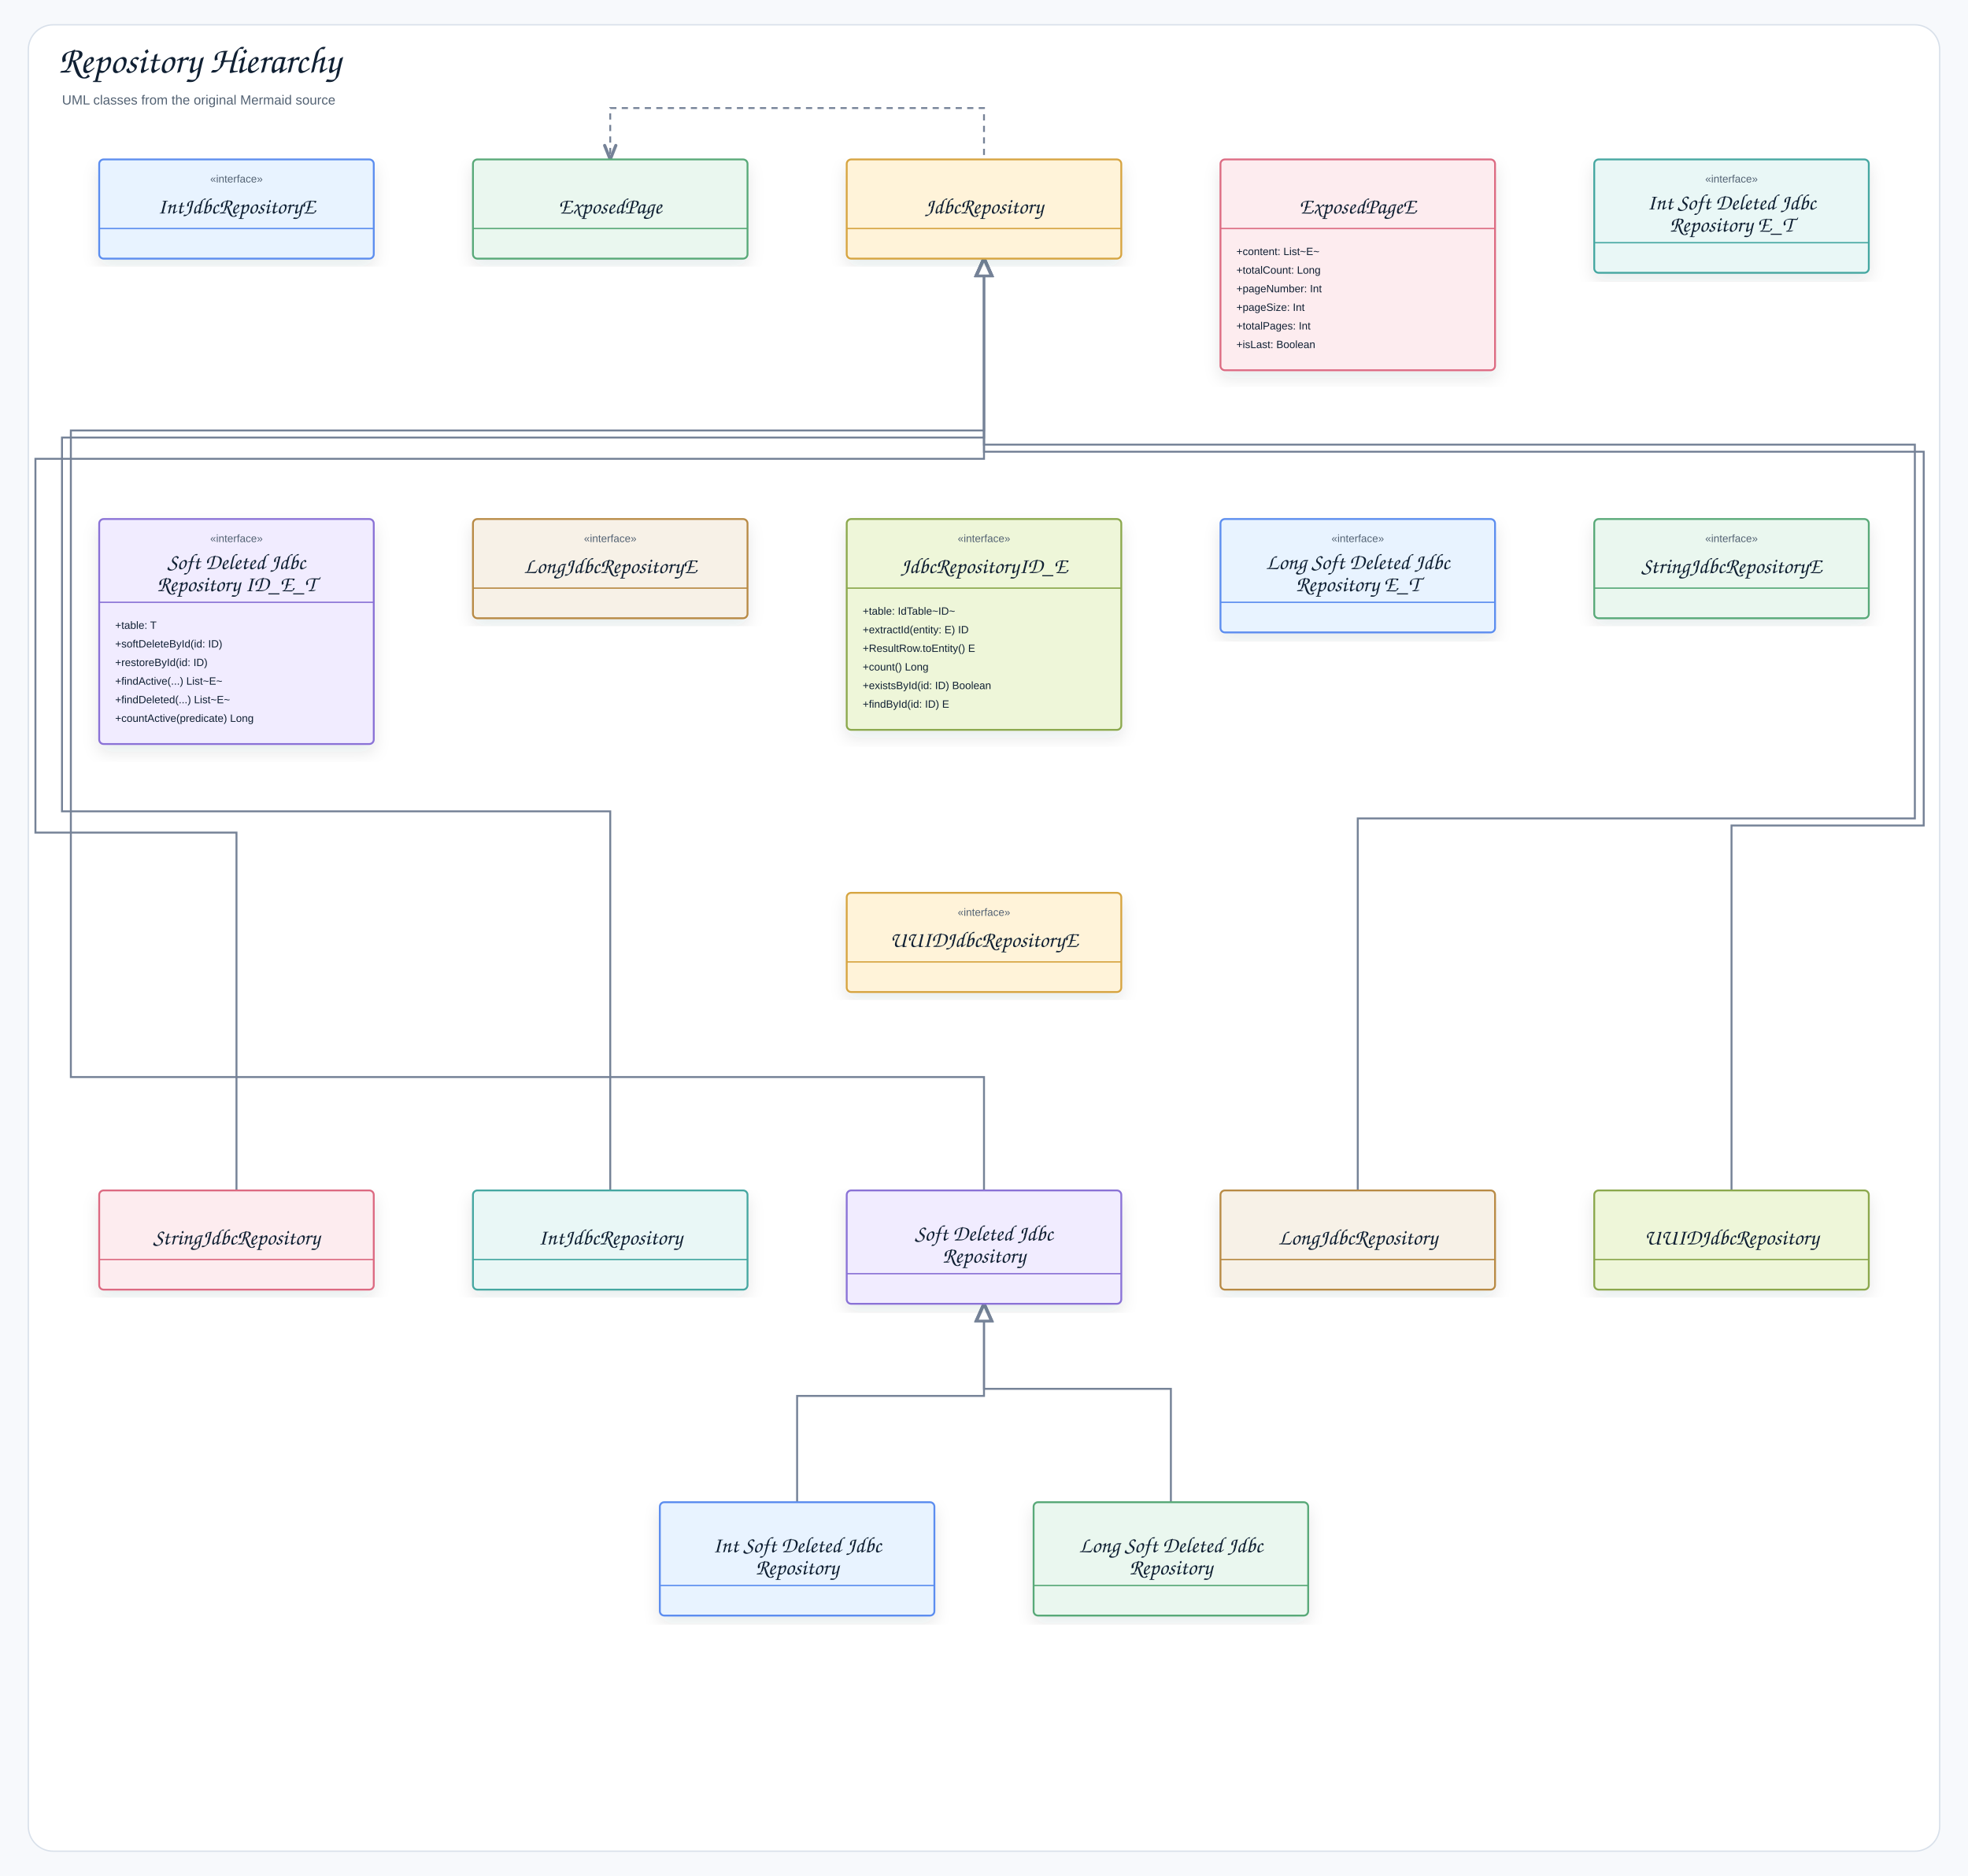
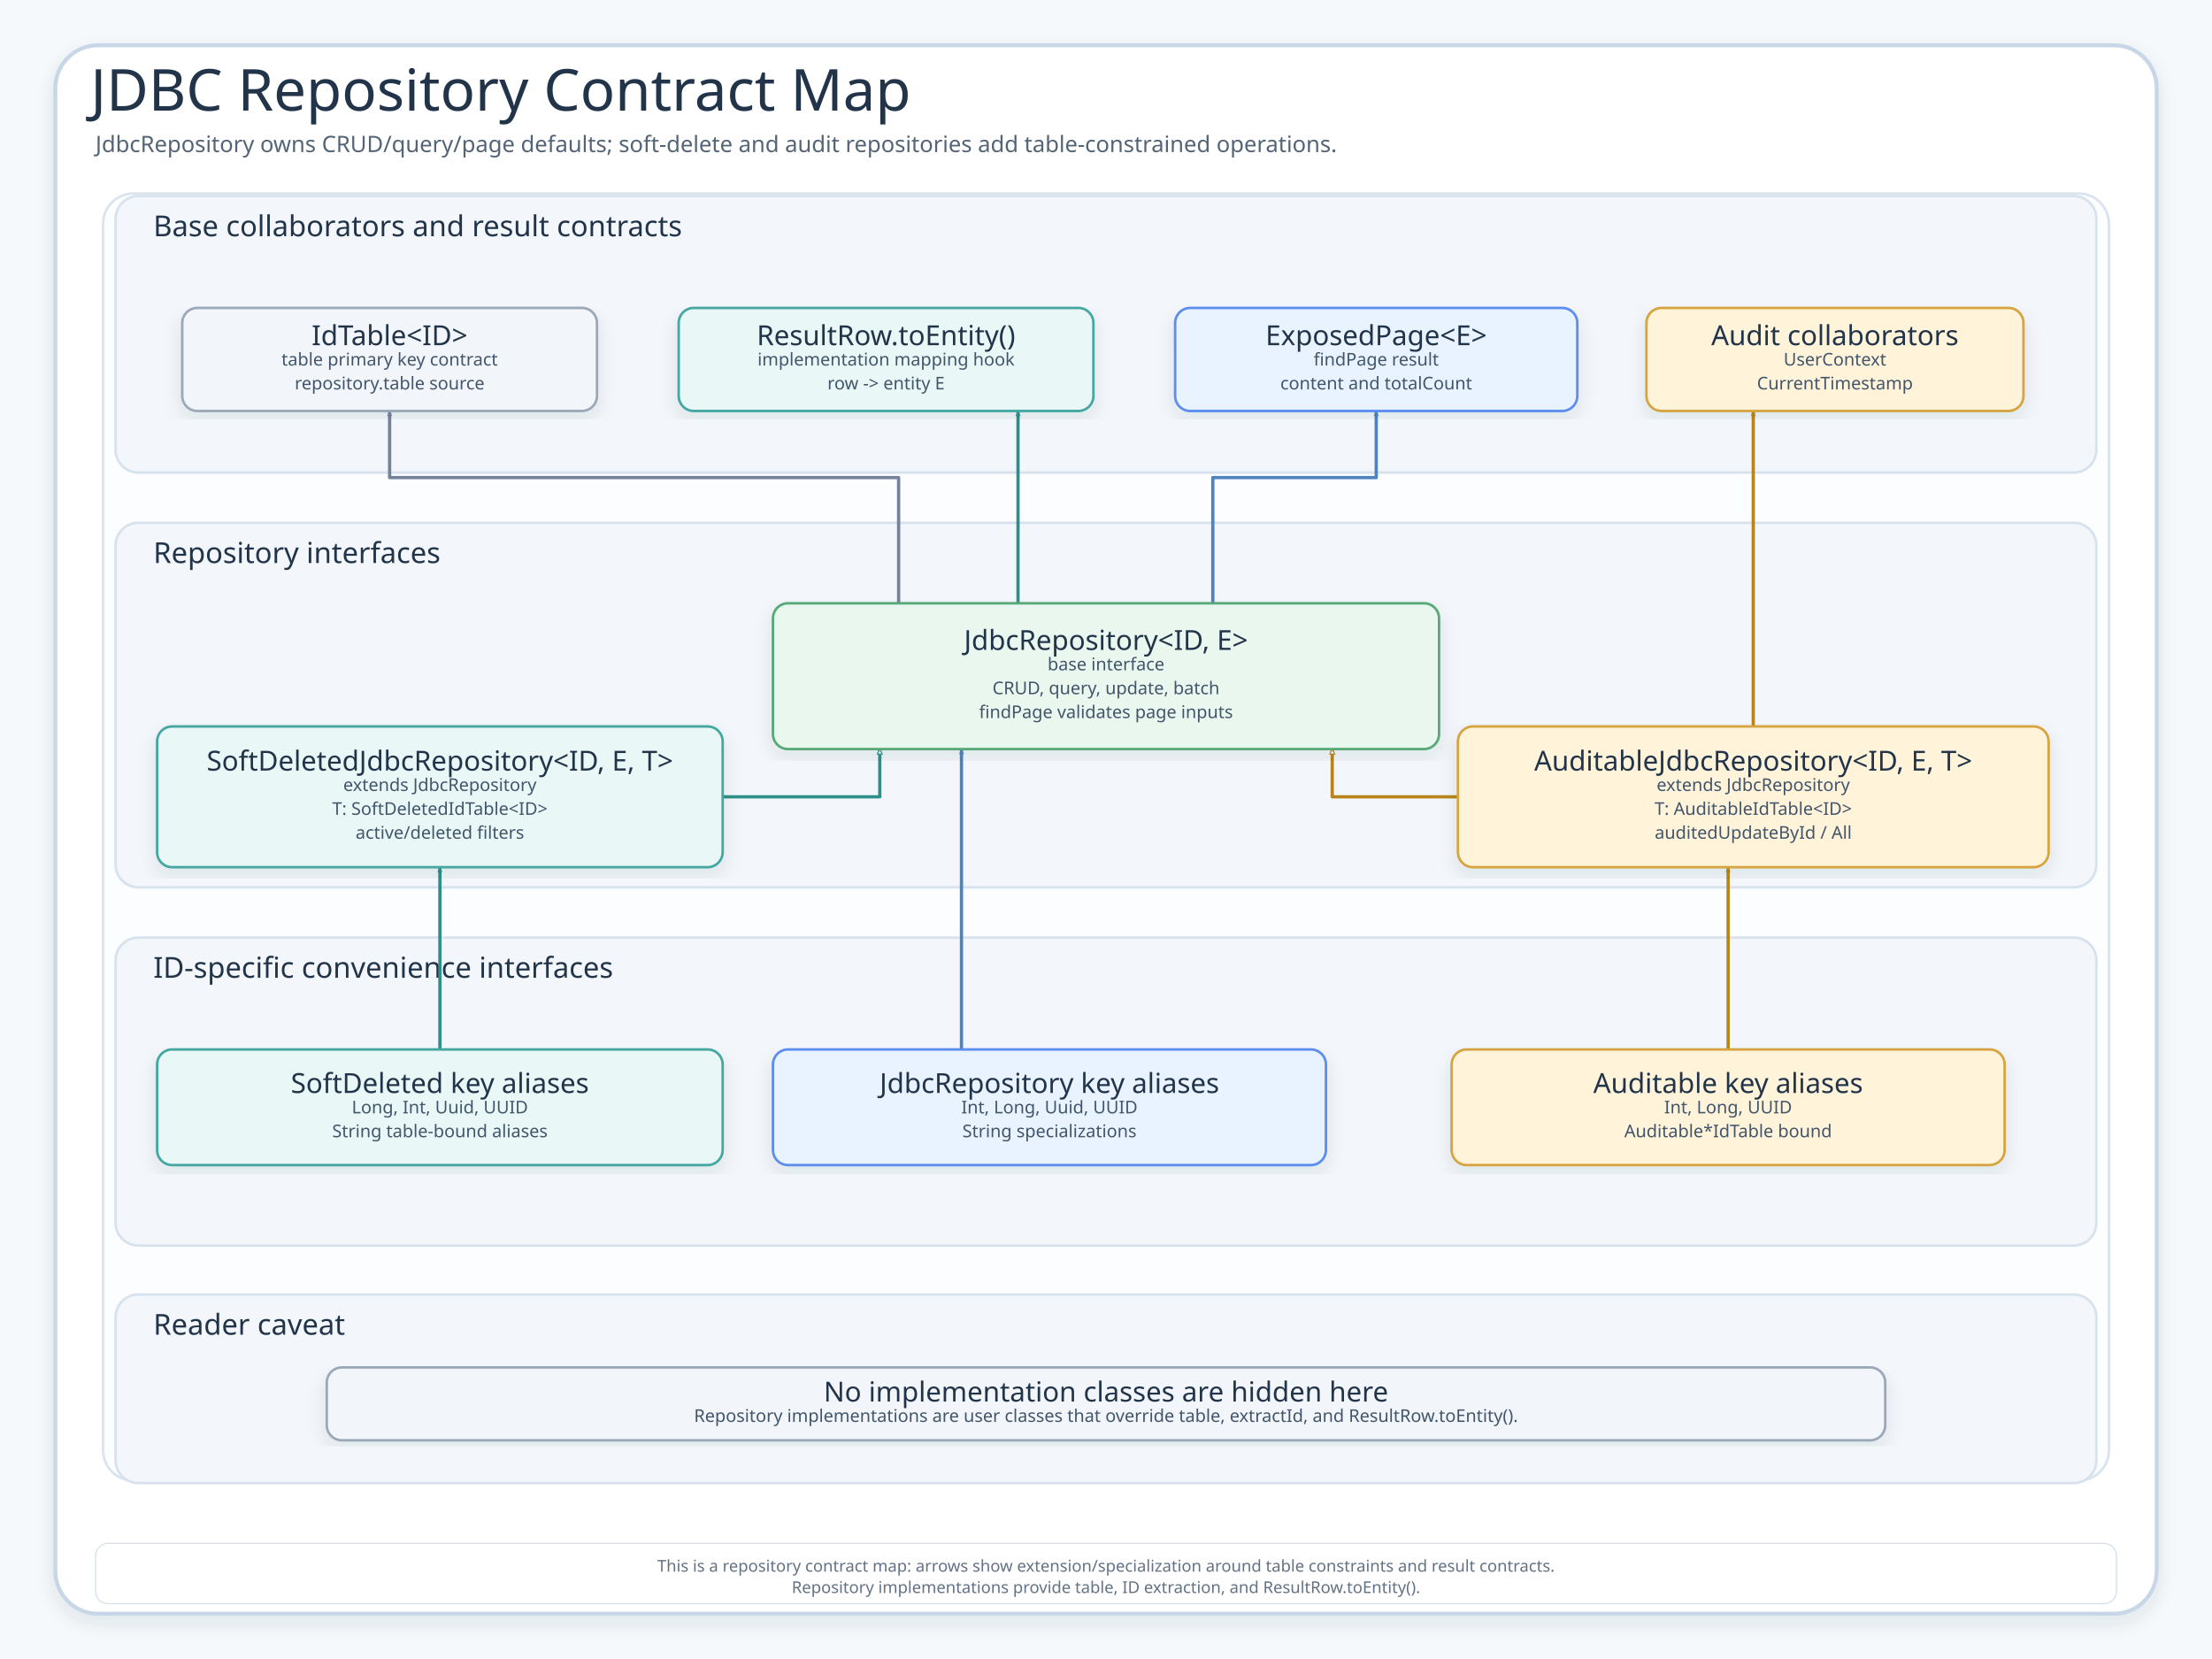
- <svg xmlns="http://www.w3.org/2000/svg" width="2222" height="2118" viewBox="0 0 2222 2118" role="img" aria-label="Repository Hierarchy">
+ <svg xmlns="http://www.w3.org/2000/svg" width="1760" height="1320" viewBox="0 0 1760 1320" role="img" aria-labelledby="title desc">
  <defs>
    <filter id="shadow" x="-8%" y="-8%" width="116%" height="116%">
-       <feDropShadow dx="0" dy="8" stdDeviation="9" flood-color="#1f2937" flood-opacity="0.10" />
+       <feDropShadow dx="0" dy="6" stdDeviation="7" flood-color="#203040" flood-opacity="0.10" />
    </filter>
-     <marker id="openArrow" markerWidth="10" markerHeight="8" refX="8.5" refY="4" orient="auto" markerUnits="strokeWidth">
-       <path d="M 1 1 L 8.5 4 L 1 7" fill="none" stroke="#758297" stroke-width="1.7" stroke-linecap="round" stroke-linejoin="round" />
+     <marker id="arrow" viewBox="0 0 5 5" markerWidth="5" markerHeight="5" refX="4.5" refY="2.5" orient="auto" markerUnits="userSpaceOnUse">
+       <path d="M 0.5 0.5 L 4.5 2.5 L 0.5 4.5 Z" fill="context-stroke" />
    </marker>
-     <marker id="inherit" markerWidth="11" markerHeight="10" refX="9.5" refY="5" orient="auto" markerUnits="strokeWidth">
-       <path d="M 0.5 1 L 9.5 5 L 0.5 9 Z" fill="#ffffff" stroke="#758297" stroke-width="1.7" />
+     <marker id="generalizationArrow" viewBox="0 0 5 5" markerWidth="5" markerHeight="5" refX="4.5" refY="2.5" orient="auto" markerUnits="userSpaceOnUse">
+       <path d="M 0.5 0.5 L 4.5 2.5 L 0.5 4.5 Z" fill="#FFFFFF" stroke="context-stroke" stroke-width="0.8" />
    </marker>
    <style>
-     .canvas{fill:#f7f9fc}.frame{fill:#fff;stroke:#d8e0ea;stroke-width:1.5}
-     .title{font-family:"Architects Daughter","Comic Sans MS","Comic Sans",cursive;font-size:43px;font-weight:400;fill:#102033}
-     .subtitle{font-family:"Comic Sans MS","Comic Sans","Comic Neue",Arial,sans-serif;font-size:15px;font-weight:400;fill:#536273}
-     .label{font-family:"Architects Daughter","Comic Sans MS","Comic Sans",cursive;font-size:25px;font-weight:400;fill:#102033}
-     .smallLabel{font-family:"Architects Daughter","Comic Sans MS","Comic Sans",cursive;font-size:21px;font-weight:400;fill:#102033}
-     .mono{font-family:"Comic Sans MS","Comic Sans","Comic Neue",Arial,sans-serif;font-size:12px;font-weight:400;fill:#102033}
-     .small{font-family:"Comic Sans MS","Comic Sans","Comic Neue",Arial,sans-serif;font-size:12px;font-weight:400;fill:#536273}
-     .strong{font-family:"Comic Sans MS","Comic Sans","Comic Neue",Arial,sans-serif;font-size:13px;font-weight:400;fill:#102033}
-     .card{stroke-width:2.1;filter:url(#shadow)}.compartment{stroke-width:1.5;fill:none}
-     .line{stroke:#758297;stroke-width:2.1;fill:none;marker-end:url(#openArrow)}
-     .plainLine{stroke:#758297;stroke-width:2.1;fill:none}
-     .dashed{stroke:#758297;stroke-width:2.1;stroke-dasharray:7 6;fill:none;marker-end:url(#openArrow)}
-     .inheritLine{stroke:#758297;stroke-width:2.2;fill:none;marker-end:url(#inherit)}
-     .implLine{stroke:#758297;stroke-width:2.2;stroke-dasharray:8 7;fill:none;marker-end:url(#inherit)}
-   </style>
+       .canvas{fill:#F6F9FC}.decor{fill:#FFFFFF;stroke:#C7D7E7;stroke-width:3.2;filter:url(#shadow)}
+       .innerFrame{fill:#FBFDFF;stroke:#D9E4EF;stroke-width:2}
+       .title{font-family:"Architects Daughter";font-size:46px;fill:#22344A;font-weight:400}
+       .subtitle{font-family:"Comic Mono";font-size:18px;fill:#536476;font-weight:400}
+       .group{fill:#F3F7FB;stroke:#D7E2EC;stroke-width:2}.group-title{font-family:"Architects Daughter";font-size:23px;fill:#22344A;font-weight:400}
+       .card-title{font-family:"Architects Daughter";font-size:22px;fill:#22344A;font-weight:400}.detail{font-family:"Comic Mono";font-size:14px;fill:#42556B;font-weight:400}
+       .small{font-family:"Comic Mono";font-size:13px;fill:#627184;font-weight:400}.shape{filter:url(#shadow);stroke-width:2}
+       .connector{fill:none;stroke-width:2.6;marker-end:url(#arrow);stroke-linejoin:round;stroke-linecap:round}.generalization{marker-end:url(#generalizationArrow)}.dashed{stroke-dasharray:7 6}
+       .pill{fill:#FFFFFF;stroke:#D7E2EC;stroke-width:1}
+     </style>
  </defs>
-   <rect class="canvas" width="2222" height="2118" />
-   <rect class="frame" x="32" y="28" width="2158" height="2062" rx="28" />
-   <text class="title" x="66" y="82">Repository Hierarchy</text>
-   <text class="subtitle" x="70" y="118">UML classes from the original Mermaid source</text>
-   <path class="dashed" d="M1111 292 L1111 122 L689 122 L689 180" />
-   <path class="inheritLine" d="M900 1696 L900 1576 L1111 1576 L1111 1472" />
-   <path class="inheritLine" d="M1322 1696 L1322 1568 L1111 1568 L1111 1472" />
-   <path class="inheritLine" d="M267 1344 L267 940 L40 940 L40 518 L1111 518 L1111 292" />
-   <path class="inheritLine" d="M1955 1344 L1955 932 L2172 932 L2172 510 L1111 510 L1111 292" />
-   <path class="inheritLine" d="M1533 1344 L1533 924 L2162 924 L2162 502 L1111 502 L1111 292" />
-   <path class="inheritLine" d="M689 1344 L689 916 L70 916 L70 494 L1111 494 L1111 292" />
-   <path class="inheritLine" d="M1111 1344 L1111 1216 L80 1216 L80 486 L1111 486 L1111 292" />
-   <g transform="translate(112,180)">
-     <rect class="card" x="0" y="0" width="310" height="112" rx="5" fill="#E8F3FF" stroke="#5B8DEF" />
-     <line class="compartment" x1="0" y1="78" x2="310" y2="78" stroke="#5B8DEF" />
-     <text class="small" x="155" y="26" text-anchor="middle">«interface»</text>
-     <text class="label" x="155" y="61" text-anchor="middle">IntJdbcRepositoryE</text>
+   <rect class="canvas" width="1760" height="1320" />
+   <rect class="decor" x="44" y="36" width="1672" height="1248" rx="34" />
+   <rect class="innerFrame" x="82" y="154" width="1596" height="1024" rx="24" />
+   <text class="title" x="72" y="88">JDBC Repository Contract Map</text>
+   <text class="subtitle" x="76" y="121">JdbcRepository owns CRUD/query/page defaults; soft-delete and audit repositories add table-constrained operations.</text>
+   <g id="group-collaborators">
+     <rect class="group" x="92" y="156" width="1576" height="220" rx="18" />
+     <text class="group-title" x="122" y="180" dominant-baseline="middle">Base collaborators and result contracts</text>
  </g>
-   <g transform="translate(534,180)">
-     <rect class="card" x="0" y="0" width="310" height="112" rx="5" fill="#EAF7EF" stroke="#58A978" />
-     <line class="compartment" x1="0" y1="78" x2="310" y2="78" stroke="#58A978" />
-     <text class="small" x="155" y="26" text-anchor="middle" />
-     <text class="label" x="155" y="61" text-anchor="middle">ExposedPage</text>
+   <g id="group-interfaces">
+     <rect class="group" x="92" y="416" width="1576" height="290" rx="18" />
+     <text class="group-title" x="122" y="440" dominant-baseline="middle">Repository interfaces</text>
  </g>
-   <g transform="translate(956,180)">
-     <rect class="card" x="0" y="0" width="310" height="112" rx="5" fill="#FFF3D9" stroke="#D6A441" />
-     <line class="compartment" x1="0" y1="78" x2="310" y2="78" stroke="#D6A441" />
-     <text class="small" x="155" y="26" text-anchor="middle" />
-     <text class="label" x="155" y="61" text-anchor="middle">JdbcRepository</text>
+   <g id="group-aliases">
+     <rect class="group" x="92" y="746" width="1576" height="245" rx="18" />
+     <text class="group-title" x="122" y="770" dominant-baseline="middle">ID-specific convenience interfaces</text>
  </g>
-   <g transform="translate(1378,180)">
-     <rect class="card" x="0" y="0" width="310" height="238" rx="5" fill="#FDECEF" stroke="#DC6B82" />
-     <line class="compartment" x1="0" y1="78" x2="310" y2="78" stroke="#DC6B82" />
-     <text class="small" x="155" y="26" text-anchor="middle" />
-     <text class="label" x="155" y="61" text-anchor="middle">ExposedPageE</text>
-     <text class="mono" x="18" y="108">+content: List~E~</text>
-     <text class="mono" x="18" y="129">+totalCount: Long</text>
-     <text class="mono" x="18" y="150">+pageNumber: Int</text>
-     <text class="mono" x="18" y="171">+pageSize: Int</text>
-     <text class="mono" x="18" y="192">+totalPages: Int</text>
-     <text class="mono" x="18" y="213">+isLast: Boolean</text>
+   <g id="group-note">
+     <rect class="group" x="92" y="1030" width="1576" height="150" rx="18" />
+     <text class="group-title" x="122" y="1054" dominant-baseline="middle">Reader caveat</text>
  </g>
-   <g transform="translate(1800,180)">
-     <rect class="card" x="0" y="0" width="310" height="128" rx="5" fill="#E9F7F6" stroke="#45A7A1" />
-     <line class="compartment" x1="0" y1="94" x2="310" y2="94" stroke="#45A7A1" />
-     <text class="small" x="155" y="26" text-anchor="middle">«interface»</text>
-     <text class="label" x="155" y="56.5" text-anchor="middle">Int Soft Deleted Jdbc</text>
-     <text class="label" x="155" y="81.5" text-anchor="middle">Repository E_T</text>
+   <path id="route-jdbc-id-table" data-edge="jdbc-&gt;id-table" data-label="table: IdTable&lt;ID&gt;" class="connector" d="M 715 480 L 715 380 L 310 380 L 310 327" stroke="#758297" />
+   <path id="route-jdbc-result-row" data-edge="jdbc-&gt;result-row" data-label="maps row to E" class="connector" d="M 810 480 L 810 327" stroke="#2E8F89" />
+   <path id="route-jdbc-page" data-edge="jdbc-&gt;page" data-label="findPage returns" class="connector" d="M 965 480 L 965 380 L 1095 380 L 1095 327" stroke="#4F83BF" />
+   <path id="route-soft-jdbc" data-edge="soft-&gt;jdbc" data-label="extends base CRUD contract" class="connector generalization" d="M 575 634 L 700 634 L 700 596" stroke="#2E8F89" />
+   <path id="route-auditable-jdbc" data-edge="auditable-&gt;jdbc" data-label="extends base CRUD contract" class="connector generalization" d="M 1160 634 L 1060 634 L 1060 596" stroke="#B9851B" />
+   <path id="route-auditable-audit-context" data-edge="auditable-&gt;audit-context" data-label="sets updatedBy/updatedAt" class="connector" d="M 1395 578 L 1395 327" stroke="#B9851B" />
+   <path id="route-jdbc-aliases-jdbc" data-edge="jdbc-aliases-&gt;jdbc" data-label="specializes ID type" class="connector" d="M 765 835 L 765 596" stroke="#4F83BF" />
+   <path id="route-soft-aliases-soft" data-edge="soft-aliases-&gt;soft" data-label="specializes soft table type" class="connector" d="M 350 835 L 350 690" stroke="#2E8F89" />
+   <path id="route-audit-aliases-auditable" data-edge="audit-aliases-&gt;auditable" data-label="specializes audit table type" class="connector" d="M 1375 835 L 1375 690" stroke="#B9851B" />
+   <g id="node-id-table" data-node="id-table" transform="translate(145,245)">
+     <rect class="shape" x="0" y="0" width="330" height="82" rx="12" fill="#F2F5F9" stroke="#9AA8B8" />
+     <text class="card-title" x="165" y="22" text-anchor="middle" dominant-baseline="middle">IdTable&lt;ID&gt;</text>
+     <text class="detail" x="165" y="41" text-anchor="middle" dominant-baseline="middle">table primary key contract</text>
+     <text class="detail" x="165" y="60" text-anchor="middle" dominant-baseline="middle">repository.table source</text>
  </g>
-   <g transform="translate(112,586)">
-     <rect class="card" x="0" y="0" width="310" height="254" rx="5" fill="#F1ECFF" stroke="#8A72D6" />
-     <line class="compartment" x1="0" y1="94" x2="310" y2="94" stroke="#8A72D6" />
-     <text class="small" x="155" y="26" text-anchor="middle">«interface»</text>
-     <text class="label" x="155" y="56.5" text-anchor="middle">Soft Deleted Jdbc</text>
-     <text class="label" x="155" y="81.5" text-anchor="middle">Repository ID_E_T</text>
-     <text class="mono" x="18" y="124">+table: T</text>
-     <text class="mono" x="18" y="145">+softDeleteById(id: ID)</text>
-     <text class="mono" x="18" y="166">+restoreById(id: ID)</text>
-     <text class="mono" x="18" y="187">+findActive(...) List~E~</text>
-     <text class="mono" x="18" y="208">+findDeleted(...) List~E~</text>
-     <text class="mono" x="18" y="229">+countActive(predicate) Long</text>
+   <g id="node-result-row" data-node="result-row" transform="translate(540,245)">
+     <rect class="shape" x="0" y="0" width="330" height="82" rx="12" fill="#E9F7F6" stroke="#45A7A1" />
+     <text class="card-title" x="165" y="22" text-anchor="middle" dominant-baseline="middle">ResultRow.toEntity()</text>
+     <text class="detail" x="165" y="41" text-anchor="middle" dominant-baseline="middle">implementation mapping hook</text>
+     <text class="detail" x="165" y="60" text-anchor="middle" dominant-baseline="middle">row -&gt; entity E</text>
  </g>
-   <g transform="translate(534,586)">
-     <rect class="card" x="0" y="0" width="310" height="112" rx="5" fill="#F7F1E7" stroke="#B88A44" />
-     <line class="compartment" x1="0" y1="78" x2="310" y2="78" stroke="#B88A44" />
-     <text class="small" x="155" y="26" text-anchor="middle">«interface»</text>
-     <text class="label" x="155" y="61" text-anchor="middle">LongJdbcRepositoryE</text>
+   <g id="node-page" data-node="page" transform="translate(935,245)">
+     <rect class="shape" x="0" y="0" width="320" height="82" rx="12" fill="#E8F3FF" stroke="#5B8DEF" />
+     <text class="card-title" x="160" y="22" text-anchor="middle" dominant-baseline="middle">ExposedPage&lt;E&gt;</text>
+     <text class="detail" x="160" y="41" text-anchor="middle" dominant-baseline="middle">findPage result</text>
+     <text class="detail" x="160" y="60" text-anchor="middle" dominant-baseline="middle">content and totalCount</text>
  </g>
-   <g transform="translate(956,586)">
-     <rect class="card" x="0" y="0" width="310" height="238" rx="5" fill="#EEF6D9" stroke="#8BA84D" />
-     <line class="compartment" x1="0" y1="78" x2="310" y2="78" stroke="#8BA84D" />
-     <text class="small" x="155" y="26" text-anchor="middle">«interface»</text>
-     <text class="label" x="155" y="61" text-anchor="middle">JdbcRepositoryID_E</text>
-     <text class="mono" x="18" y="108">+table: IdTable~ID~</text>
-     <text class="mono" x="18" y="129">+extractId(entity: E) ID</text>
-     <text class="mono" x="18" y="150">+ResultRow.toEntity() E</text>
-     <text class="mono" x="18" y="171">+count() Long</text>
-     <text class="mono" x="18" y="192">+existsById(id: ID) Boolean</text>
-     <text class="mono" x="18" y="213">+findById(id: ID) E</text>
+   <g id="node-audit-context" data-node="audit-context" transform="translate(1310,245)">
+     <rect class="shape" x="0" y="0" width="300" height="82" rx="12" fill="#FFF3D9" stroke="#D6A441" />
+     <text class="card-title" x="150" y="22" text-anchor="middle" dominant-baseline="middle">Audit collaborators</text>
+     <text class="detail" x="150" y="41" text-anchor="middle" dominant-baseline="middle">UserContext</text>
+     <text class="detail" x="150" y="60" text-anchor="middle" dominant-baseline="middle">CurrentTimestamp</text>
  </g>
-   <g transform="translate(1378,586)">
-     <rect class="card" x="0" y="0" width="310" height="128" rx="5" fill="#E8F3FF" stroke="#5B8DEF" />
-     <line class="compartment" x1="0" y1="94" x2="310" y2="94" stroke="#5B8DEF" />
-     <text class="small" x="155" y="26" text-anchor="middle">«interface»</text>
-     <text class="label" x="155" y="56.5" text-anchor="middle">Long Soft Deleted Jdbc</text>
-     <text class="label" x="155" y="81.5" text-anchor="middle">Repository E_T</text>
+   <g id="node-jdbc" data-node="jdbc" transform="translate(615,480)">
+     <rect class="shape" x="0" y="0" width="530" height="116" rx="12" fill="#EAF7EF" stroke="#58A978" />
+     <text class="card-title" x="265" y="29.5" text-anchor="middle" dominant-baseline="middle">JdbcRepository&lt;ID, E&gt;</text>
+     <text class="detail" x="265" y="48.5" text-anchor="middle" dominant-baseline="middle">base interface</text>
+     <text class="detail" x="265" y="67.5" text-anchor="middle" dominant-baseline="middle">CRUD, query, update, batch</text>
+     <text class="detail" x="265" y="86.5" text-anchor="middle" dominant-baseline="middle">findPage validates page inputs</text>
  </g>
-   <g transform="translate(1800,586)">
-     <rect class="card" x="0" y="0" width="310" height="112" rx="5" fill="#EAF7EF" stroke="#58A978" />
-     <line class="compartment" x1="0" y1="78" x2="310" y2="78" stroke="#58A978" />
-     <text class="small" x="155" y="26" text-anchor="middle">«interface»</text>
-     <text class="label" x="155" y="61" text-anchor="middle">StringJdbcRepositoryE</text>
+   <g id="node-soft" data-node="soft" transform="translate(125,578)">
+     <rect class="shape" x="0" y="0" width="450" height="112" rx="12" fill="#E9F7F6" stroke="#45A7A1" />
+     <text class="card-title" x="225" y="27.5" text-anchor="middle" dominant-baseline="middle">SoftDeletedJdbcRepository&lt;ID, E, T&gt;</text>
+     <text class="detail" x="225" y="46.5" text-anchor="middle" dominant-baseline="middle">extends JdbcRepository</text>
+     <text class="detail" x="225" y="65.5" text-anchor="middle" dominant-baseline="middle">T: SoftDeletedIdTable&lt;ID&gt;</text>
+     <text class="detail" x="225" y="84.5" text-anchor="middle" dominant-baseline="middle">active/deleted filters</text>
  </g>
-   <g transform="translate(956,1008)">
-     <rect class="card" x="0" y="0" width="310" height="112" rx="5" fill="#FFF3D9" stroke="#D6A441" />
-     <line class="compartment" x1="0" y1="78" x2="310" y2="78" stroke="#D6A441" />
-     <text class="small" x="155" y="26" text-anchor="middle">«interface»</text>
-     <text class="label" x="155" y="61" text-anchor="middle">UUIDJdbcRepositoryE</text>
+   <g id="node-auditable" data-node="auditable" transform="translate(1160,578)">
+     <rect class="shape" x="0" y="0" width="470" height="112" rx="12" fill="#FFF3D9" stroke="#D6A441" />
+     <text class="card-title" x="235" y="27.5" text-anchor="middle" dominant-baseline="middle">AuditableJdbcRepository&lt;ID, E, T&gt;</text>
+     <text class="detail" x="235" y="46.5" text-anchor="middle" dominant-baseline="middle">extends JdbcRepository</text>
+     <text class="detail" x="235" y="65.5" text-anchor="middle" dominant-baseline="middle">T: AuditableIdTable&lt;ID&gt;</text>
+     <text class="detail" x="235" y="84.5" text-anchor="middle" dominant-baseline="middle">auditedUpdateById / All</text>
  </g>
-   <g transform="translate(112,1344)">
-     <rect class="card" x="0" y="0" width="310" height="112" rx="5" fill="#FDECEF" stroke="#DC6B82" />
-     <line class="compartment" x1="0" y1="78" x2="310" y2="78" stroke="#DC6B82" />
-     <text class="small" x="155" y="26" text-anchor="middle" />
-     <text class="label" x="155" y="61" text-anchor="middle">StringJdbcRepository</text>
+   <g id="node-soft-aliases" data-node="soft-aliases" transform="translate(125,835)">
+     <rect class="shape" x="0" y="0" width="450" height="92" rx="12" fill="#E9F7F6" stroke="#45A7A1" />
+     <text class="card-title" x="225" y="27" text-anchor="middle" dominant-baseline="middle">SoftDeleted key aliases</text>
+     <text class="detail" x="225" y="46" text-anchor="middle" dominant-baseline="middle">Long, Int, Uuid, UUID</text>
+     <text class="detail" x="225" y="65" text-anchor="middle" dominant-baseline="middle">String table-bound aliases</text>
  </g>
-   <g transform="translate(534,1344)">
-     <rect class="card" x="0" y="0" width="310" height="112" rx="5" fill="#E9F7F6" stroke="#45A7A1" />
-     <line class="compartment" x1="0" y1="78" x2="310" y2="78" stroke="#45A7A1" />
-     <text class="small" x="155" y="26" text-anchor="middle" />
-     <text class="label" x="155" y="61" text-anchor="middle">IntJdbcRepository</text>
+   <g id="node-jdbc-aliases" data-node="jdbc-aliases" transform="translate(615,835)">
+     <rect class="shape" x="0" y="0" width="440" height="92" rx="12" fill="#E8F3FF" stroke="#5B8DEF" />
+     <text class="card-title" x="220" y="27" text-anchor="middle" dominant-baseline="middle">JdbcRepository key aliases</text>
+     <text class="detail" x="220" y="46" text-anchor="middle" dominant-baseline="middle">Int, Long, Uuid, UUID</text>
+     <text class="detail" x="220" y="65" text-anchor="middle" dominant-baseline="middle">String specializations</text>
  </g>
-   <g transform="translate(956,1344)">
-     <rect class="card" x="0" y="0" width="310" height="128" rx="5" fill="#F1ECFF" stroke="#8A72D6" />
-     <line class="compartment" x1="0" y1="94" x2="310" y2="94" stroke="#8A72D6" />
-     <text class="small" x="155" y="26" text-anchor="middle" />
-     <text class="label" x="155" y="56.5" text-anchor="middle">Soft Deleted Jdbc</text>
-     <text class="label" x="155" y="81.5" text-anchor="middle">Repository</text>
+   <g id="node-audit-aliases" data-node="audit-aliases" transform="translate(1155,835)">
+     <rect class="shape" x="0" y="0" width="440" height="92" rx="12" fill="#FFF3D9" stroke="#D6A441" />
+     <text class="card-title" x="220" y="27" text-anchor="middle" dominant-baseline="middle">Auditable key aliases</text>
+     <text class="detail" x="220" y="46" text-anchor="middle" dominant-baseline="middle">Int, Long, UUID</text>
+     <text class="detail" x="220" y="65" text-anchor="middle" dominant-baseline="middle">Auditable*IdTable bound</text>
  </g>
-   <g transform="translate(1378,1344)">
-     <rect class="card" x="0" y="0" width="310" height="112" rx="5" fill="#F7F1E7" stroke="#B88A44" />
-     <line class="compartment" x1="0" y1="78" x2="310" y2="78" stroke="#B88A44" />
-     <text class="small" x="155" y="26" text-anchor="middle" />
-     <text class="label" x="155" y="61" text-anchor="middle">LongJdbcRepository</text>
+   <g id="node-caveat" data-node="caveat" transform="translate(260,1088)">
+     <rect class="shape" x="0" y="0" width="1240" height="58" rx="12" fill="#F2F5F9" stroke="#9AA8B8" />
+     <text class="card-title" x="620" y="19.5" text-anchor="middle" dominant-baseline="middle">No implementation classes are hidden here</text>
+     <text class="detail" x="620" y="38.5" text-anchor="middle" dominant-baseline="middle">Repository implementations are user classes that override table, extractId, and ResultRow.toEntity().</text>
  </g>
-   <g transform="translate(1800,1344)">
-     <rect class="card" x="0" y="0" width="310" height="112" rx="5" fill="#EEF6D9" stroke="#8BA84D" />
-     <line class="compartment" x1="0" y1="78" x2="310" y2="78" stroke="#8BA84D" />
-     <text class="small" x="155" y="26" text-anchor="middle" />
-     <text class="label" x="155" y="61" text-anchor="middle">UUIDJdbcRepository</text>
-   </g>
-   <g transform="translate(745,1696)">
-     <rect class="card" x="0" y="0" width="310" height="128" rx="5" fill="#E8F3FF" stroke="#5B8DEF" />
-     <line class="compartment" x1="0" y1="94" x2="310" y2="94" stroke="#5B8DEF" />
-     <text class="small" x="155" y="26" text-anchor="middle" />
-     <text class="label" x="155" y="56.5" text-anchor="middle">Int Soft Deleted Jdbc</text>
-     <text class="label" x="155" y="81.5" text-anchor="middle">Repository</text>
-   </g>
-   <g transform="translate(1167,1696)">
-     <rect class="card" x="0" y="0" width="310" height="128" rx="5" fill="#EAF7EF" stroke="#58A978" />
-     <line class="compartment" x1="0" y1="94" x2="310" y2="94" stroke="#58A978" />
-     <text class="small" x="155" y="26" text-anchor="middle" />
-     <text class="label" x="155" y="56.5" text-anchor="middle">Long Soft Deleted Jdbc</text>
-     <text class="label" x="155" y="81.5" text-anchor="middle">Repository</text>
+   <g transform="translate(76,1228)" data-footer="repository-project-module">
+     <rect class="pill" x="0" y="0" width="1608" height="48" rx="10" />
+     <text class="small" x="804" y="18" text-anchor="middle" dominant-baseline="middle">This is a repository contract map: arrows show extension/specialization around table constraints and result contracts.</text>
+     <text class="small" x="804" y="35" text-anchor="middle" dominant-baseline="middle">Repository implementations provide table, ID extraction, and ResultRow.toEntity().</text>
  </g>
</svg>
